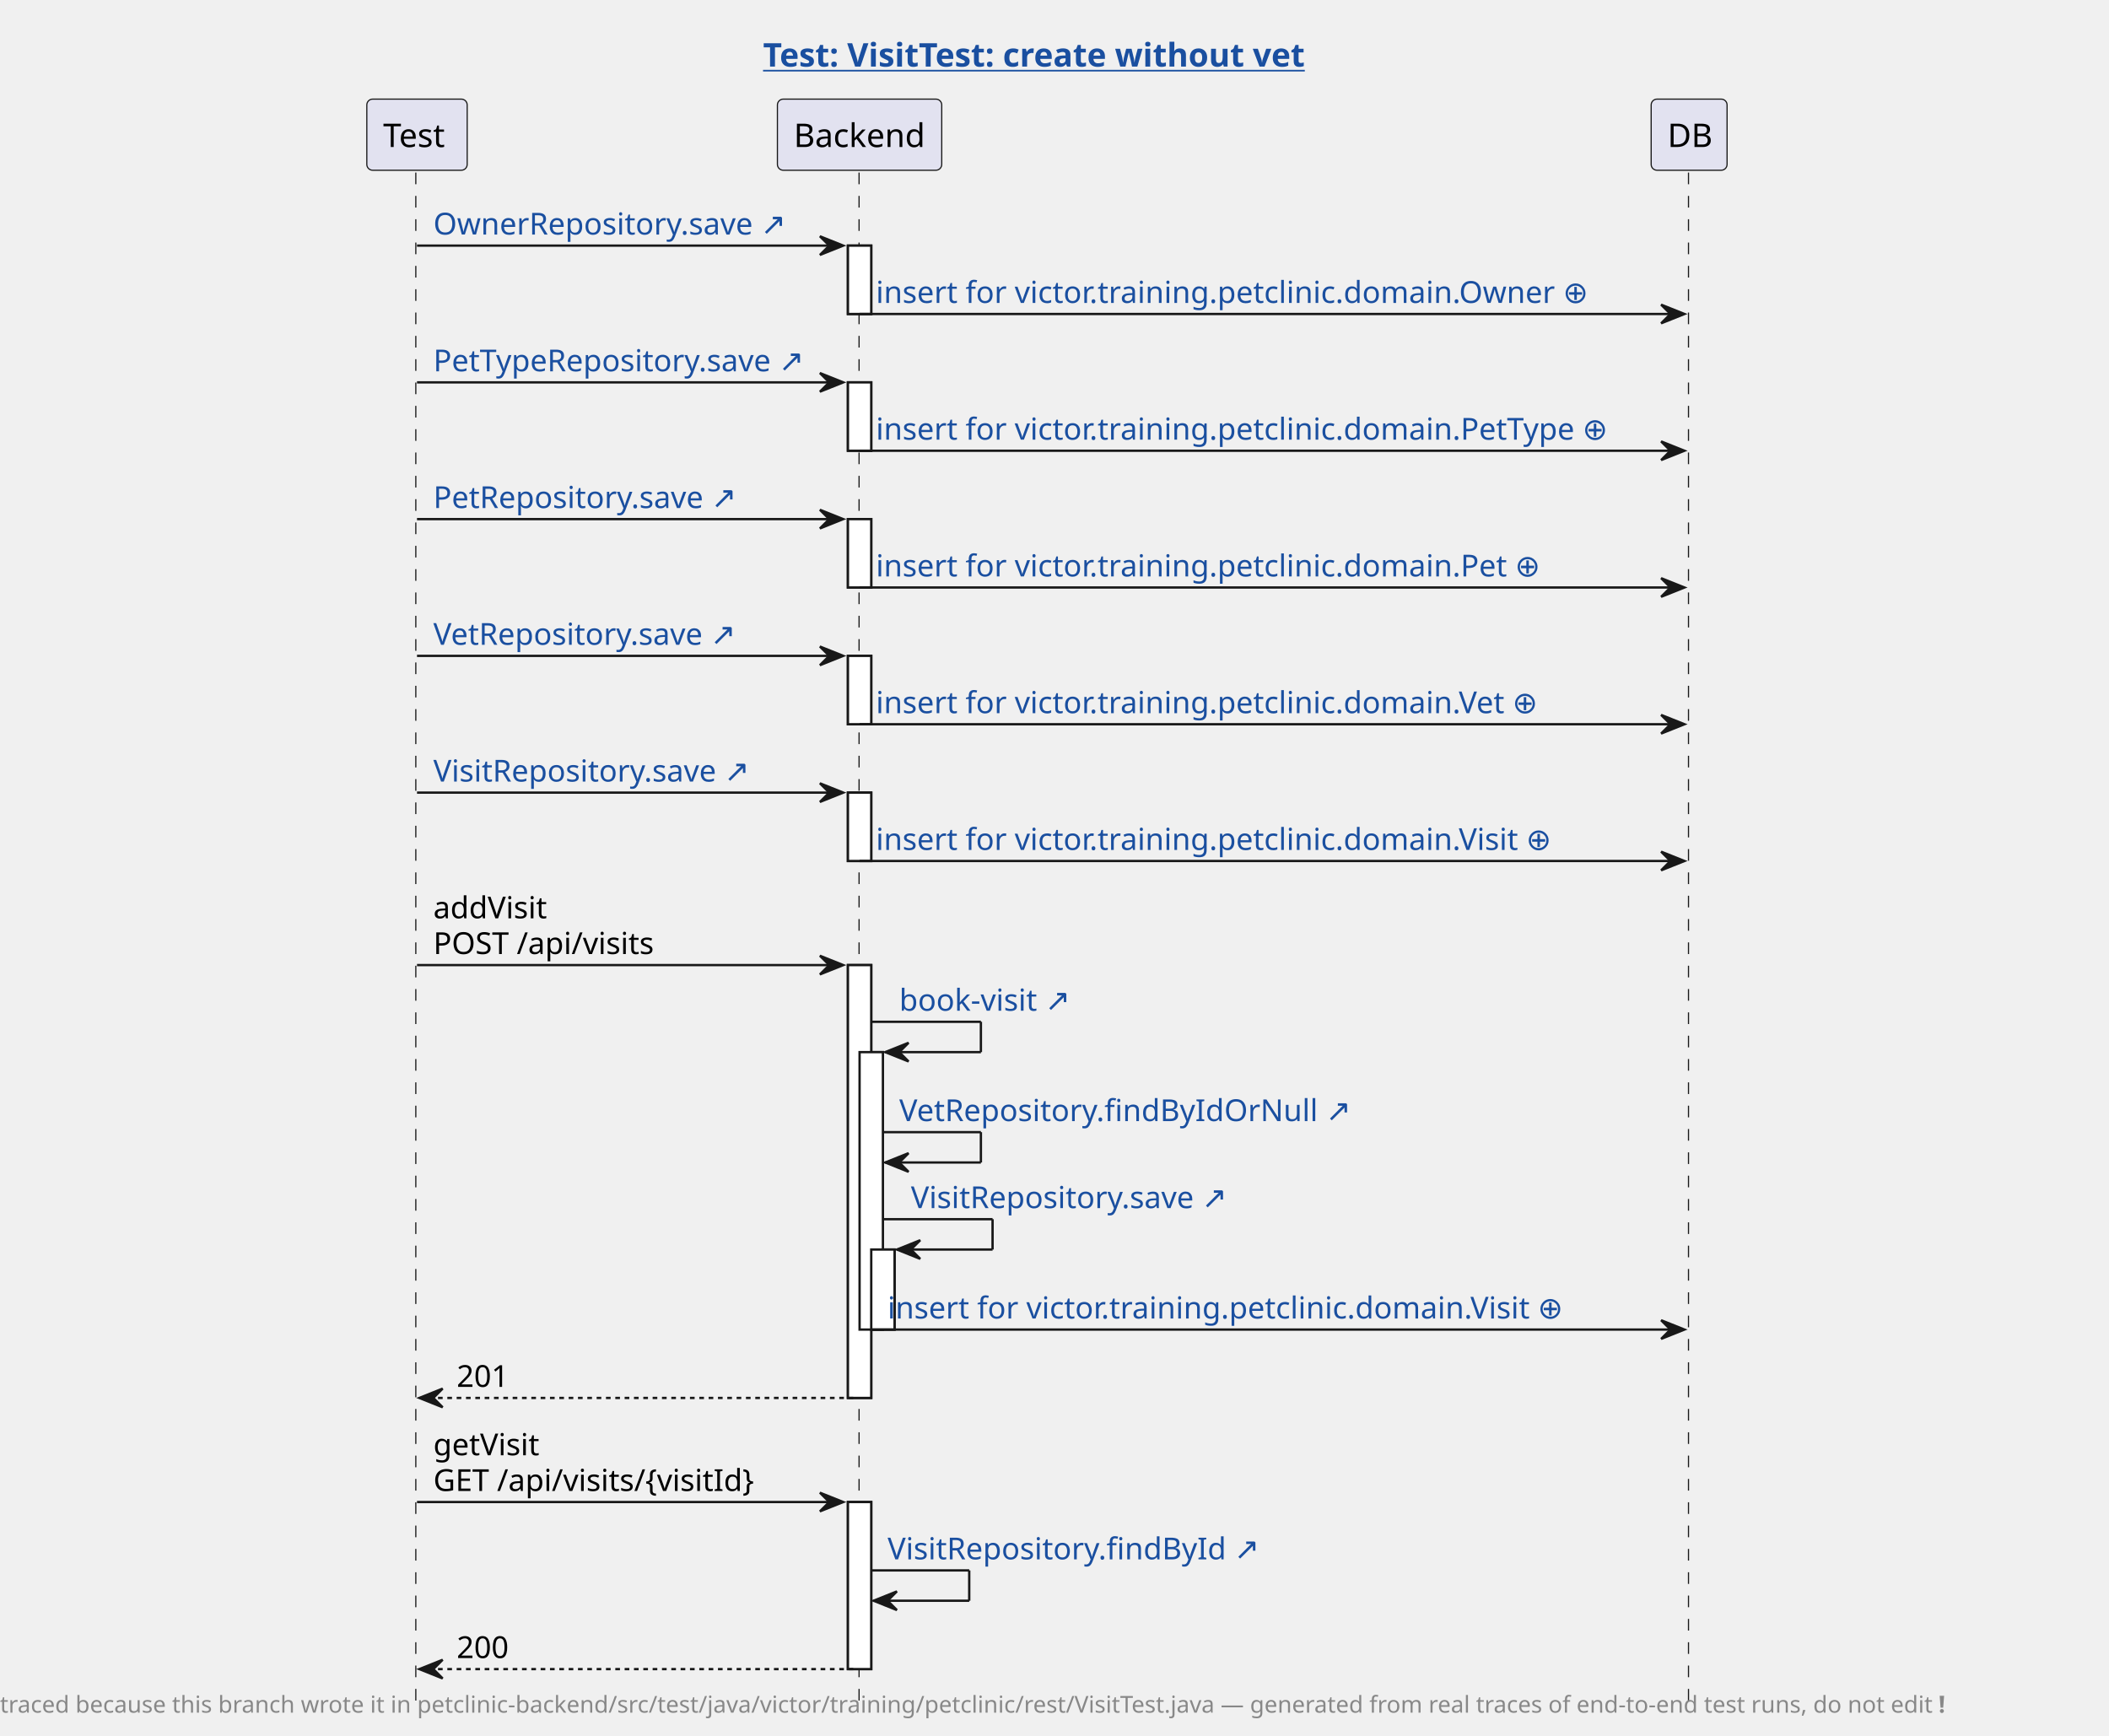
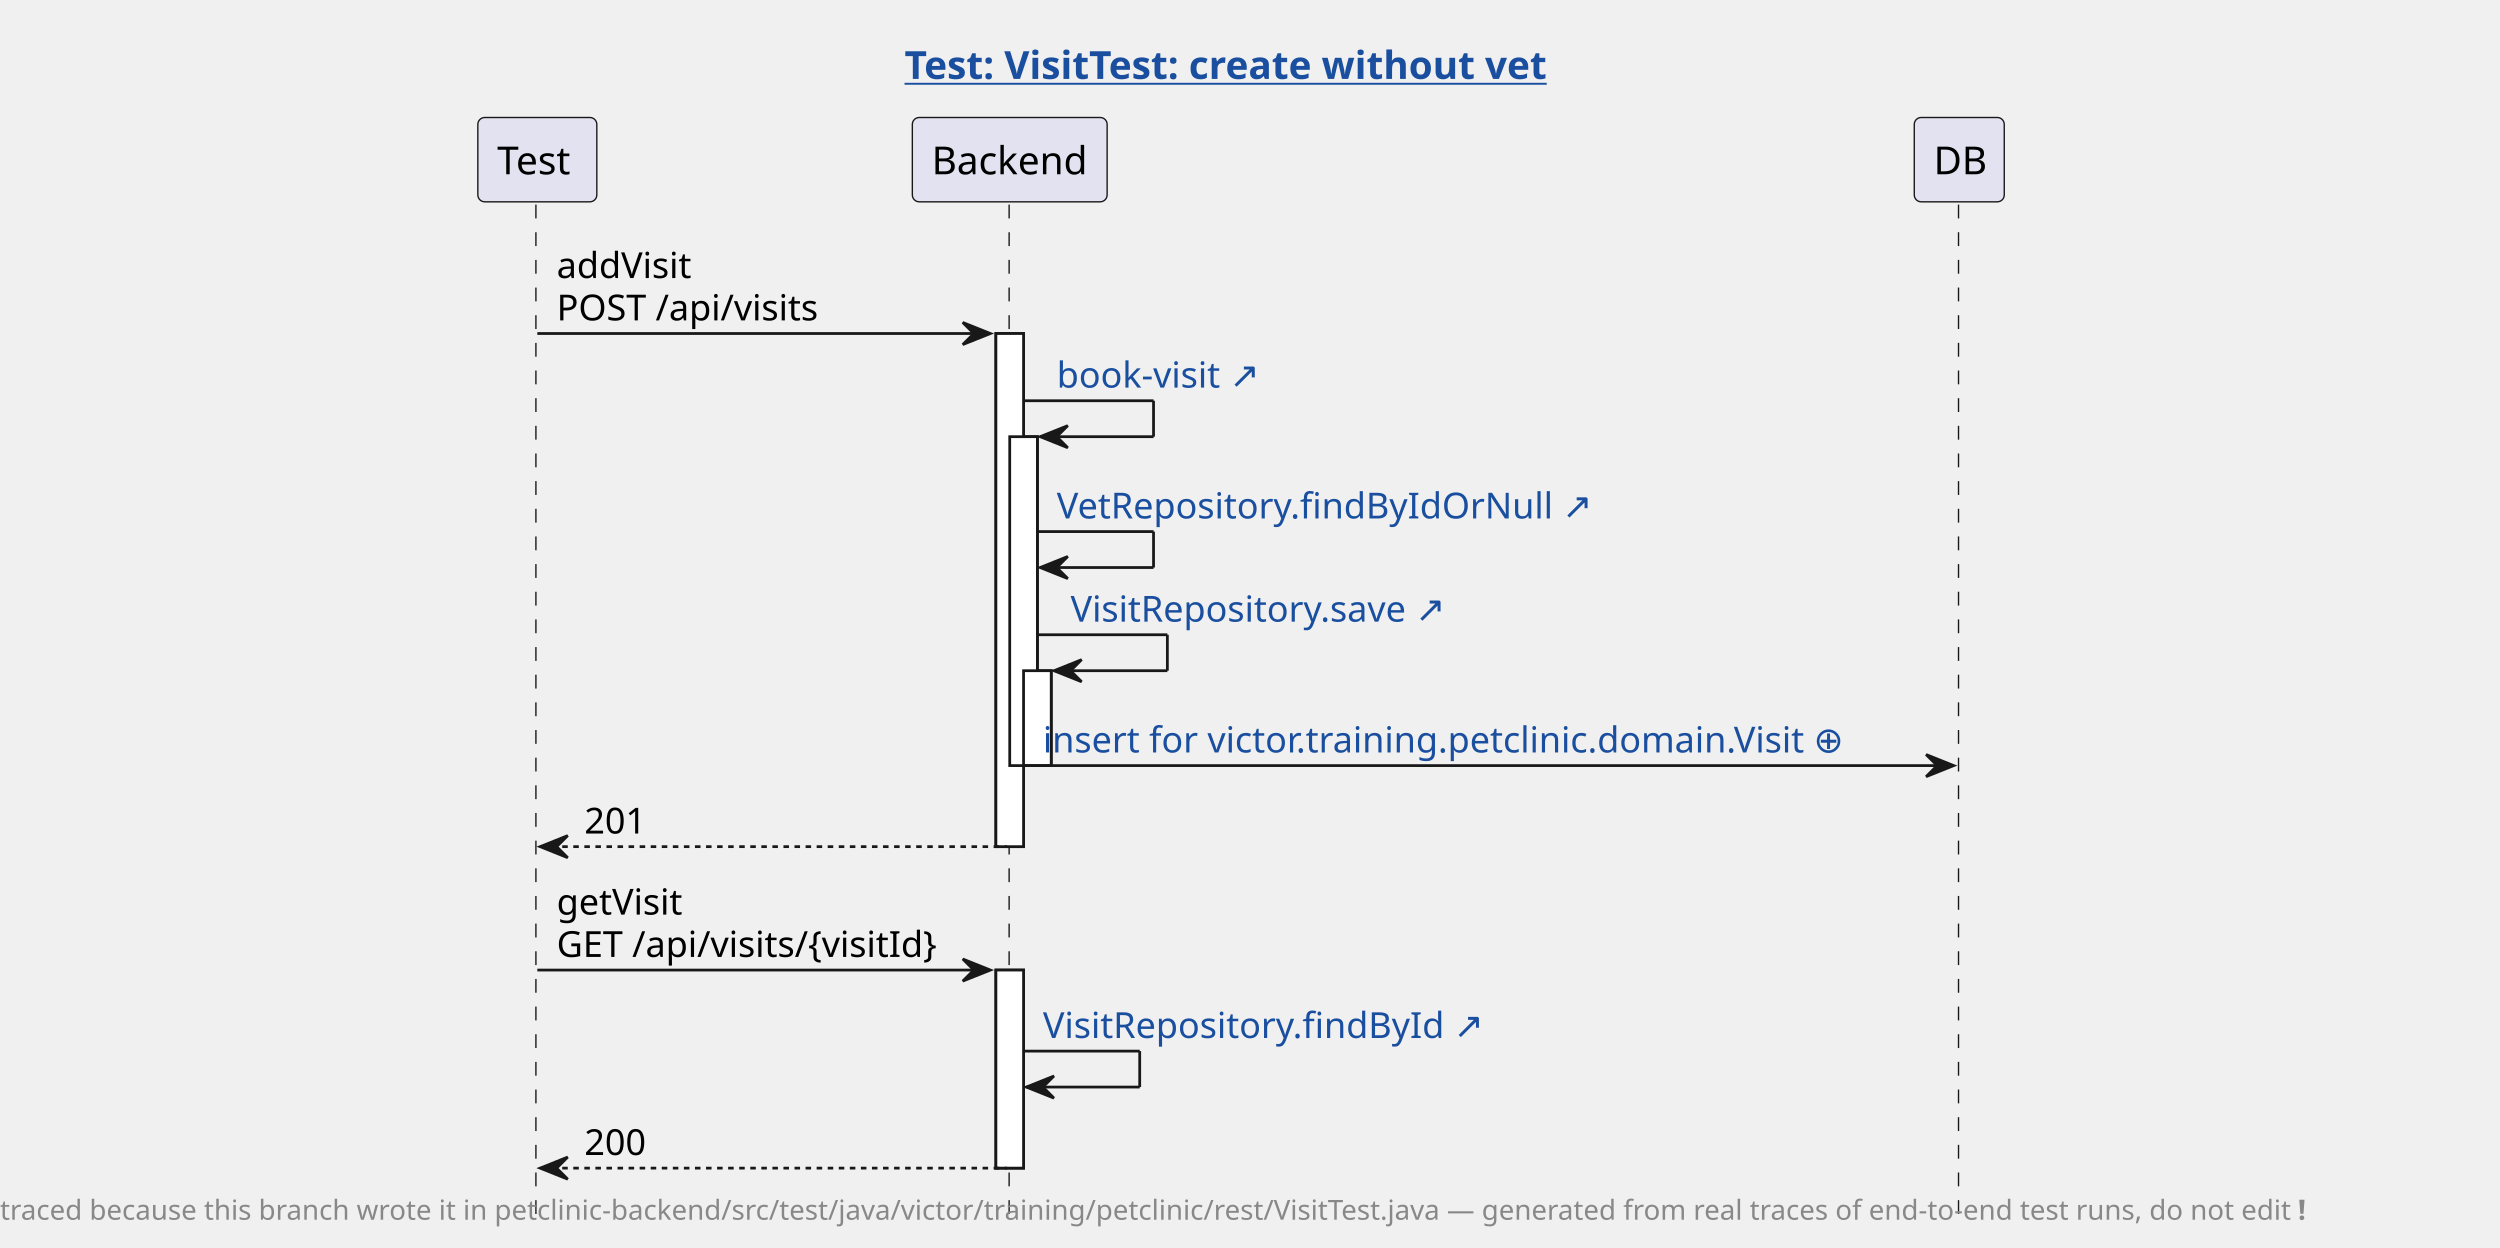
- <svg xmlns="http://www.w3.org/2000/svg" xmlns:xlink="http://www.w3.org/1999/xlink" contentStyleType="text/css" data-diagram-type="SEQUENCE" height="744px" preserveAspectRatio="none" style="width:904px;height:744px;background:#FFFFFF;" version="1.1" viewBox="0 0 904 744" width="904px" zoomAndPan="magnify">
+ <svg xmlns="http://www.w3.org/2000/svg" xmlns:xlink="http://www.w3.org/1999/xlink" contentStyleType="text/css" data-diagram-type="SEQUENCE" height="451px" preserveAspectRatio="none" style="width:904px;height:451px;background:#FFFFFF;" version="1.1" viewBox="0 0 904 451" width="904px" zoomAndPan="magnify">
  <defs />
  <g>
    <a href="src://petclinic-backend/src/test/java/victor/training/petclinic/rest/VisitTest.java:277" target="_top" title="Click to open the test" xlink:actuate="onRequest" xlink:href="src://petclinic-backend/src/test/java/victor/training/petclinic/rest/VisitTest.java:277" xlink:show="new" xlink:title="Click to open the test" xlink:type="simple">
      <text fill="#1A4FA0" font-family="sans-serif" font-size="14" font-weight="bold" lengthAdjust="spacing" text-decoration="underline" textLength="242.375" x="327.075" y="28.535">Test: VisitTest: create without vet</text>
    </a>
    <g>
-       <rect fill="#FFFFFF" height="29.311" style="stroke:#181818;stroke-width:1;" width="10" x="363.45" y="105.287" />
+       <rect fill="#FFFFFF" height="185.553" style="stroke:#181818;stroke-width:1;" width="10" x="360.119" y="120.598" />
    </g>
    <g>
-       <rect fill="#FFFFFF" height="29.311" style="stroke:#181818;stroke-width:1;" width="10" x="363.45" y="163.908" />
+       <rect fill="#FFFFFF" height="118.932" style="stroke:#181818;stroke-width:1;" width="10" x="365.119" y="157.908" />
    </g>
    <g>
-       <rect fill="#FFFFFF" height="29.311" style="stroke:#181818;stroke-width:1;" width="10" x="363.45" y="222.529" />
+       <rect fill="#FFFFFF" height="34.31" style="stroke:#181818;stroke-width:1;" width="10" x="370.119" y="242.529" />
    </g>
    <g>
-       <rect fill="#FFFFFF" height="29.311" style="stroke:#181818;stroke-width:1;" width="10" x="363.45" y="281.15" />
-     </g>
-     <g>
-       <rect fill="#FFFFFF" height="29.311" style="stroke:#181818;stroke-width:1;" width="10" x="363.45" y="339.772" />
-     </g>
-     <g>
-       <rect fill="#FFFFFF" height="185.553" style="stroke:#181818;stroke-width:1;" width="10" x="363.45" y="413.703" />
-     </g>
-     <g>
-       <rect fill="#FFFFFF" height="118.932" style="stroke:#181818;stroke-width:1;" width="10" x="368.45" y="451.014" />
-     </g>
-     <g>
-       <rect fill="#FFFFFF" height="34.31" style="stroke:#181818;stroke-width:1;" width="10" x="373.45" y="535.635" />
-     </g>
-     <g>
-       <rect fill="#FFFFFF" height="71.621" style="stroke:#181818;stroke-width:1;" width="10" x="363.45" y="643.877" />
+       <rect fill="#FFFFFF" height="71.621" style="stroke:#181818;stroke-width:1;" width="10" x="360.119" y="350.772" />
    </g>
    <g class="participant-lifeline" data-entity-uid="part1" data-qualified-name="Test" id="part1-lifeline">
      <g>
-         <rect fill="#000000" fill-opacity="0" height="659.521" width="8" x="174.744" y="73.977" />
-         <line style="stroke:#181818;stroke-width:0.5;stroke-dasharray:5,5;" x1="178.232" x2="178.232" y1="73.977" y2="733.498" />
+         <rect fill="#000000" fill-opacity="0" height="366.416" width="8" x="190.298" y="73.977" />
+         <line style="stroke:#181818;stroke-width:0.5;stroke-dasharray:5,5;" x1="193.785" x2="193.785" y1="73.977" y2="440.393" />
      </g>
    </g>
    <g class="participant-lifeline" data-entity-uid="part2" data-qualified-name="Backend" id="part2-lifeline">
      <g>
-         <rect fill="#000000" fill-opacity="0" height="659.521" width="8" x="364.45" y="73.977" />
-         <line style="stroke:#181818;stroke-width:0.5;stroke-dasharray:5,5;" x1="368.231" x2="368.231" y1="73.977" y2="733.498" />
+         <rect fill="#000000" fill-opacity="0" height="366.416" width="8" x="361.119" y="73.977" />
+         <line style="stroke:#181818;stroke-width:0.5;stroke-dasharray:5,5;" x1="364.901" x2="364.901" y1="73.977" y2="440.393" />
      </g>
    </g>
    <g class="participant-lifeline" data-entity-uid="part3" data-qualified-name="DB" id="part3-lifeline">
      <g>
-         <rect fill="#000000" fill-opacity="0" height="659.521" width="8" x="720.024" y="73.977" />
-         <line style="stroke:#181818;stroke-width:0.5;stroke-dasharray:5,5;" x1="723.755" x2="723.755" y1="73.977" y2="733.498" />
+         <rect fill="#000000" fill-opacity="0" height="366.416" width="8" x="704.471" y="73.977" />
+         <line style="stroke:#181818;stroke-width:0.5;stroke-dasharray:5,5;" x1="708.201" x2="708.201" y1="73.977" y2="440.393" />
      </g>
    </g>
    <g class="participant participant-head" data-entity-uid="part1" data-qualified-name="Test" id="part1-head">
-       <rect fill="#E2E2F0" height="30.488" rx="2.5" ry="2.5" style="stroke:#181818;stroke-width:0.5;" width="43.025" x="157.232" y="42.488" />
-       <text fill="#000000" font-family="sans-serif" font-size="14" lengthAdjust="spacing" textLength="29.025" x="164.232" y="63.023">Test</text>
+       <rect fill="#E2E2F0" height="30.488" rx="2.5" ry="2.5" style="stroke:#181818;stroke-width:0.5;" width="43.025" x="172.785" y="42.488" />
+       <text fill="#000000" font-family="sans-serif" font-size="14" lengthAdjust="spacing" textLength="29.025" x="179.785" y="63.023">Test</text>
    </g>
    <g class="participant participant-head" data-entity-uid="part2" data-qualified-name="Backend" id="part2-head">
-       <rect fill="#E2E2F0" height="30.488" rx="2.5" ry="2.5" style="stroke:#181818;stroke-width:0.5;" width="70.438" x="333.231" y="42.488" />
-       <text fill="#000000" font-family="sans-serif" font-size="14" lengthAdjust="spacing" textLength="56.438" x="340.231" y="63.023">Backend</text>
+       <rect fill="#E2E2F0" height="30.488" rx="2.5" ry="2.5" style="stroke:#181818;stroke-width:0.5;" width="70.438" x="329.901" y="42.488" />
+       <text fill="#000000" font-family="sans-serif" font-size="14" lengthAdjust="spacing" textLength="56.438" x="336.901" y="63.023">Backend</text>
    </g>
    <g class="participant participant-head" data-entity-uid="part3" data-qualified-name="DB" id="part3-head">
-       <rect fill="#E2E2F0" height="30.488" rx="2.5" ry="2.5" style="stroke:#181818;stroke-width:0.5;" width="32.539" x="707.755" y="42.488" />
-       <text fill="#000000" font-family="sans-serif" font-size="14" lengthAdjust="spacing" textLength="18.539" x="714.755" y="63.023">DB</text>
+       <rect fill="#E2E2F0" height="30.488" rx="2.5" ry="2.5" style="stroke:#181818;stroke-width:0.5;" width="32.539" x="692.201" y="42.488" />
+       <text fill="#000000" font-family="sans-serif" font-size="14" lengthAdjust="spacing" textLength="18.539" x="699.201" y="63.023">DB</text>
    </g>
    <g>
-       <rect fill="#FFFFFF" height="29.311" style="stroke:#181818;stroke-width:1;" width="10" x="363.45" y="105.287" />
+       <rect fill="#FFFFFF" height="185.553" style="stroke:#181818;stroke-width:1;" width="10" x="360.119" y="120.598" />
    </g>
    <g>
-       <rect fill="#FFFFFF" height="29.311" style="stroke:#181818;stroke-width:1;" width="10" x="363.45" y="163.908" />
+       <rect fill="#FFFFFF" height="118.932" style="stroke:#181818;stroke-width:1;" width="10" x="365.119" y="157.908" />
    </g>
    <g>
-       <rect fill="#FFFFFF" height="29.311" style="stroke:#181818;stroke-width:1;" width="10" x="363.45" y="222.529" />
+       <rect fill="#FFFFFF" height="34.31" style="stroke:#181818;stroke-width:1;" width="10" x="370.119" y="242.529" />
    </g>
    <g>
-       <rect fill="#FFFFFF" height="29.311" style="stroke:#181818;stroke-width:1;" width="10" x="363.45" y="281.15" />
-     </g>
-     <g>
-       <rect fill="#FFFFFF" height="29.311" style="stroke:#181818;stroke-width:1;" width="10" x="363.45" y="339.772" />
-     </g>
-     <g>
-       <rect fill="#FFFFFF" height="185.553" style="stroke:#181818;stroke-width:1;" width="10" x="363.45" y="413.703" />
-     </g>
-     <g>
-       <rect fill="#FFFFFF" height="118.932" style="stroke:#181818;stroke-width:1;" width="10" x="368.45" y="451.014" />
-     </g>
-     <g>
-       <rect fill="#FFFFFF" height="34.31" style="stroke:#181818;stroke-width:1;" width="10" x="373.45" y="535.635" />
-     </g>
-     <g>
-       <rect fill="#FFFFFF" height="71.621" style="stroke:#181818;stroke-width:1;" width="10" x="363.45" y="643.877" />
+       <rect fill="#FFFFFF" height="71.621" style="stroke:#181818;stroke-width:1;" width="10" x="360.119" y="350.772" />
    </g>
    <g class="message" data-entity-1="part1" data-entity-2="part2" id="msg1">
-       <polygon fill="#181818" points="351.45,101.287,361.45,105.287,351.45,109.287,355.45,105.287" style="stroke:#181818;stroke-width:1;" />
-       <line style="stroke:#181818;stroke-width:1;" x1="178.744" x2="357.45" y1="105.287" y2="105.287" />
-       <a href="src://petclinic-backend/src/main/java/victor/training/petclinic/repository/OwnerRepository.java:19" target="_top" title="Click to open OwnerRepository.save" xlink:actuate="onRequest" xlink:href="src://petclinic-backend/src/main/java/victor/training/petclinic/repository/OwnerRepository.java:19" xlink:show="new" xlink:title="Click to open OwnerRepository.save" xlink:type="simple">
-         <text fill="#1A4FA0" font-family="sans-serif" font-size="13" lengthAdjust="spacing" textLength="156.724" x="185.744" y="100.545">OwnerRepository.save ↗</text>
+       <polygon fill="#181818" points="348.119,116.598,358.119,120.598,348.119,124.598,352.119,120.598" style="stroke:#181818;stroke-width:1;" />
+       <line style="stroke:#181818;stroke-width:1;" x1="194.298" x2="354.119" y1="120.598" y2="120.598" />
+       <text fill="#000000" font-family="sans-serif" font-size="13" lengthAdjust="spacing" textLength="51.048" x="201.298" y="100.545">addVisit</text>
+       <text fill="#000000" font-family="sans-serif" font-size="13" lengthAdjust="spacing" textLength="101.734" x="201.298" y="115.856">POST /api/visits</text>
+     </g>
+     <g class="message" data-entity-1="part2" data-entity-2="part2" id="msg2">
+       <line style="stroke:#181818;stroke-width:1;" x1="370.119" x2="417.119" y1="144.908" y2="144.908" />
+       <line style="stroke:#181818;stroke-width:1;" x1="417.119" x2="417.119" y1="144.908" y2="157.908" />
+       <line style="stroke:#181818;stroke-width:1;" x1="376.119" x2="417.119" y1="157.908" y2="157.908" />
+       <polygon fill="#181818" points="386.119,153.908,376.119,157.908,386.119,161.908,382.119,157.908" style="stroke:#181818;stroke-width:1;" />
+       <a href="src://petclinic-backend/src/main/java/victor/training/petclinic/rest/VisitRestController.java:72" target="_top" title="Click to open VisitRestController.bookVisit" xlink:actuate="onRequest" xlink:href="src://petclinic-backend/src/main/java/victor/training/petclinic/rest/VisitRestController.java:72" xlink:show="new" xlink:title="Click to open VisitRestController.bookVisit" xlink:type="simple">
+         <text fill="#1A4FA0" font-family="sans-serif" font-size="13" lengthAdjust="spacing" textLength="82.12" x="382.119" y="140.166">book-visit ↗</text>
      </a>
    </g>
-     <g class="message" data-entity-1="part2" data-entity-2="part3" id="msg2">
-       <polygon fill="#181818" points="712.024,130.598,722.024,134.598,712.024,138.598,716.024,134.598" style="stroke:#181818;stroke-width:1;" />
-       <line style="stroke:#181818;stroke-width:1;" x1="368.45" x2="718.024" y1="134.598" y2="134.598" />
-       <a href="genseq://0bl9eup" target="_top" title="Click for the statement behind this call" xlink:actuate="onRequest" xlink:href="genseq://0bl9eup" xlink:show="new" xlink:title="Click for the statement behind this call" xlink:type="simple">
-         <text fill="#1A4FA0" font-family="sans-serif" font-size="13" lengthAdjust="spacing" textLength="317.592" x="375.45" y="129.856">insert for victor.training.petclinic.domain.Owner ⊕</text>
+     <g class="message" data-entity-1="part2" data-entity-2="part2" id="msg3">
+       <line style="stroke:#181818;stroke-width:1;" x1="375.119" x2="417.119" y1="192.219" y2="192.219" />
+       <line style="stroke:#181818;stroke-width:1;" x1="417.119" x2="417.119" y1="192.219" y2="205.219" />
+       <line style="stroke:#181818;stroke-width:1;" x1="376.119" x2="417.119" y1="205.219" y2="205.219" />
+       <polygon fill="#181818" points="386.119,201.219,376.119,205.219,386.119,209.219,382.119,205.219" style="stroke:#181818;stroke-width:1;" />
+       <a href="src://petclinic-backend/src/main/java/victor/training/petclinic/repository/VetRepository.java:19" target="_top" title="Click to open VetRepository.findByIdOrNull" xlink:actuate="onRequest" xlink:href="src://petclinic-backend/src/main/java/victor/training/petclinic/repository/VetRepository.java:19" xlink:show="new" xlink:title="Click to open VetRepository.findByIdOrNull" xlink:type="simple">
+         <text fill="#1A4FA0" font-family="sans-serif" font-size="13" lengthAdjust="spacing" textLength="200.395" x="382.119" y="187.477">VetRepository.findByIdOrNull ↗</text>
      </a>
    </g>
-     <g class="message" data-entity-1="part1" data-entity-2="part2" id="msg3">
-       <polygon fill="#181818" points="351.45,159.908,361.45,163.908,351.45,167.908,355.45,163.908" style="stroke:#181818;stroke-width:1;" />
-       <line style="stroke:#181818;stroke-width:1;" x1="178.744" x2="357.45" y1="163.908" y2="163.908" />
-       <a href="src://petclinic-backend/src/main/java/victor/training/petclinic/repository/PetTypeRepository.java:15" target="_top" title="Click to open PetTypeRepository.save" xlink:actuate="onRequest" xlink:href="src://petclinic-backend/src/main/java/victor/training/petclinic/repository/PetTypeRepository.java:15" xlink:show="new" xlink:title="Click to open PetTypeRepository.save" xlink:type="simple">
-         <text fill="#1A4FA0" font-family="sans-serif" font-size="13" lengthAdjust="spacing" textLength="165.706" x="185.744" y="159.166">PetTypeRepository.save ↗</text>
+     <g class="message" data-entity-1="part2" data-entity-2="part2" id="msg4">
+       <line style="stroke:#181818;stroke-width:1;" x1="375.119" x2="422.119" y1="229.529" y2="229.529" />
+       <line style="stroke:#181818;stroke-width:1;" x1="422.119" x2="422.119" y1="229.529" y2="242.529" />
+       <line style="stroke:#181818;stroke-width:1;" x1="381.119" x2="422.119" y1="242.529" y2="242.529" />
+       <polygon fill="#181818" points="391.119,238.529,381.119,242.529,391.119,246.529,387.119,242.529" style="stroke:#181818;stroke-width:1;" />
+       <a href="src://petclinic-backend/src/main/java/victor/training/petclinic/repository/VisitRepository.java:14" target="_top" title="Click to open VisitRepository.save" xlink:actuate="onRequest" xlink:href="src://petclinic-backend/src/main/java/victor/training/petclinic/repository/VisitRepository.java:14" xlink:show="new" xlink:title="Click to open VisitRepository.save" xlink:type="simple">
+         <text fill="#1A4FA0" font-family="sans-serif" font-size="13" lengthAdjust="spacing" textLength="143.482" x="387.119" y="224.787">VisitRepository.save ↗</text>
      </a>
    </g>
-     <g class="message" data-entity-1="part2" data-entity-2="part3" id="msg4">
-       <polygon fill="#181818" points="712.024,189.219,722.024,193.219,712.024,197.219,716.024,193.219" style="stroke:#181818;stroke-width:1;" />
-       <line style="stroke:#181818;stroke-width:1;" x1="368.45" x2="718.024" y1="193.219" y2="193.219" />
-       <a href="genseq://0p9c7zm" target="_top" title="Click for the statement behind this call" xlink:actuate="onRequest" xlink:href="genseq://0p9c7zm" xlink:show="new" xlink:title="Click for the statement behind this call" xlink:type="simple">
-         <text fill="#1A4FA0" font-family="sans-serif" font-size="13" lengthAdjust="spacing" textLength="326.574" x="375.45" y="188.477">insert for victor.training.petclinic.domain.PetType ⊕</text>
+     <g class="message" data-entity-1="part2" data-entity-2="part3" id="msg5">
+       <polygon fill="#181818" points="696.471,272.84,706.471,276.84,696.471,280.84,700.471,276.84" style="stroke:#181818;stroke-width:1;" />
+       <line style="stroke:#181818;stroke-width:1;" x1="370.119" x2="702.471" y1="276.84" y2="276.84" />
+       <a href="genseq://0wrflqr" target="_top" title="Click for the statement behind this call" xlink:actuate="onRequest" xlink:href="genseq://0wrflqr" xlink:show="new" xlink:title="Click for the statement behind this call" xlink:type="simple">
+         <text fill="#1A4FA0" font-family="sans-serif" font-size="13" lengthAdjust="spacing" textLength="304.351" x="377.119" y="272.098">insert for victor.training.petclinic.domain.Visit ⊕</text>
      </a>
    </g>
-     <g class="message" data-entity-1="part1" data-entity-2="part2" id="msg5">
-       <polygon fill="#181818" points="351.45,218.529,361.45,222.529,351.45,226.529,355.45,222.529" style="stroke:#181818;stroke-width:1;" />
-       <line style="stroke:#181818;stroke-width:1;" x1="178.744" x2="357.45" y1="222.529" y2="222.529" />
-       <a href="src://petclinic-backend/src/main/java/victor/training/petclinic/repository/PetRepository.java:18" target="_top" title="Click to open PetRepository.save" xlink:actuate="onRequest" xlink:href="src://petclinic-backend/src/main/java/victor/training/petclinic/repository/PetRepository.java:18" xlink:show="new" xlink:title="Click to open PetRepository.save" xlink:type="simple">
-         <text fill="#1A4FA0" font-family="sans-serif" font-size="13" lengthAdjust="spacing" textLength="135.269" x="185.744" y="217.787">PetRepository.save ↗</text>
+     <g class="message" data-entity-1="part2" data-entity-2="part1" id="msg6">
+       <polygon fill="#181818" points="205.298,302.15,195.298,306.15,205.298,310.15,201.298,306.15" style="stroke:#181818;stroke-width:1;" />
+       <line style="stroke:#181818;stroke-width:1;stroke-dasharray:2,2;" x1="199.298" x2="364.119" y1="306.15" y2="306.15" />
+       <text fill="#000000" font-family="sans-serif" font-size="13" lengthAdjust="spacing" textLength="24.661" x="211.298" y="301.408">201</text>
+     </g>
+     <g class="message" data-entity-1="part1" data-entity-2="part2" id="msg7">
+       <polygon fill="#181818" points="348.119,346.772,358.119,350.772,348.119,354.772,352.119,350.772" style="stroke:#181818;stroke-width:1;" />
+       <line style="stroke:#181818;stroke-width:1;" x1="194.298" x2="354.119" y1="350.772" y2="350.772" />
+       <text fill="#000000" font-family="sans-serif" font-size="13" lengthAdjust="spacing" textLength="47.715" x="201.298" y="330.719">getVisit</text>
+       <text fill="#000000" font-family="sans-serif" font-size="13" lengthAdjust="spacing" textLength="146.821" x="201.298" y="346.029">GET /api/visits/{visitId}</text>
+     </g>
+     <g class="message" data-entity-1="part2" data-entity-2="part2" id="msg8">
+       <line style="stroke:#181818;stroke-width:1;" x1="370.119" x2="412.119" y1="380.082" y2="380.082" />
+       <line style="stroke:#181818;stroke-width:1;" x1="412.119" x2="412.119" y1="380.082" y2="393.082" />
+       <line style="stroke:#181818;stroke-width:1;" x1="371.119" x2="412.119" y1="393.082" y2="393.082" />
+       <polygon fill="#181818" points="381.119,389.082,371.119,393.082,381.119,397.082,377.119,393.082" style="stroke:#181818;stroke-width:1;" />
+       <a href="src://petclinic-backend/src/main/java/victor/training/petclinic/repository/VisitRepository.java:12" target="_top" title="Click to open VisitRepository.findById" xlink:actuate="onRequest" xlink:href="src://petclinic-backend/src/main/java/victor/training/petclinic/repository/VisitRepository.java:12" xlink:show="new" xlink:title="Click to open VisitRepository.findById" xlink:type="simple">
+         <text fill="#1A4FA0" font-family="sans-serif" font-size="13" lengthAdjust="spacing" textLength="166.69" x="377.119" y="375.34">VisitRepository.findById ↗</text>
      </a>
    </g>
-     <g class="message" data-entity-1="part2" data-entity-2="part3" id="msg6">
-       <polygon fill="#181818" points="712.024,247.84,722.024,251.84,712.024,255.84,716.024,251.84" style="stroke:#181818;stroke-width:1;" />
-       <line style="stroke:#181818;stroke-width:1;" x1="368.45" x2="718.024" y1="251.84" y2="251.84" />
-       <a href="genseq://051oswl" target="_top" title="Click for the statement behind this call" xlink:actuate="onRequest" xlink:href="genseq://051oswl" xlink:show="new" xlink:title="Click for the statement behind this call" xlink:type="simple">
-         <text fill="#1A4FA0" font-family="sans-serif" font-size="13" lengthAdjust="spacing" textLength="296.137" x="375.45" y="247.098">insert for victor.training.petclinic.domain.Pet ⊕</text>
-       </a>
+     <g class="message" data-entity-1="part2" data-entity-2="part1" id="msg9">
+       <polygon fill="#181818" points="205.298,418.393,195.298,422.393,205.298,426.393,201.298,422.393" style="stroke:#181818;stroke-width:1;" />
+       <line style="stroke:#181818;stroke-width:1;stroke-dasharray:2,2;" x1="199.298" x2="364.119" y1="422.393" y2="422.393" />
+       <text fill="#000000" font-family="sans-serif" font-size="13" lengthAdjust="spacing" textLength="24.661" x="211.298" y="417.65">200</text>
    </g>
-     <g class="message" data-entity-1="part1" data-entity-2="part2" id="msg7">
-       <polygon fill="#181818" points="351.45,277.15,361.45,281.15,351.45,285.15,355.45,281.15" style="stroke:#181818;stroke-width:1;" />
-       <line style="stroke:#181818;stroke-width:1;" x1="178.744" x2="357.45" y1="281.15" y2="281.15" />
-       <a href="src://petclinic-backend/src/main/java/victor/training/petclinic/repository/VetRepository.java:23" target="_top" title="Click to open VetRepository.save" xlink:actuate="onRequest" xlink:href="src://petclinic-backend/src/main/java/victor/training/petclinic/repository/VetRepository.java:23" xlink:show="new" xlink:title="Click to open VetRepository.save" xlink:type="simple">
-         <text fill="#1A4FA0" font-family="sans-serif" font-size="13" lengthAdjust="spacing" textLength="136.583" x="185.744" y="276.408">VetRepository.save ↗</text>
-       </a>
-     </g>
-     <g class="message" data-entity-1="part2" data-entity-2="part3" id="msg8">
-       <polygon fill="#181818" points="712.024,306.461,722.024,310.461,712.024,314.461,716.024,310.461" style="stroke:#181818;stroke-width:1;" />
-       <line style="stroke:#181818;stroke-width:1;" x1="368.45" x2="718.024" y1="310.461" y2="310.461" />
-       <a href="genseq://1rbt9aw" target="_top" title="Click for the statement behind this call" xlink:actuate="onRequest" xlink:href="genseq://1rbt9aw" xlink:show="new" xlink:title="Click for the statement behind this call" xlink:type="simple">
-         <text fill="#1A4FA0" font-family="sans-serif" font-size="13" lengthAdjust="spacing" textLength="297.451" x="375.45" y="305.719">insert for victor.training.petclinic.domain.Vet ⊕</text>
-       </a>
-     </g>
-     <g class="message" data-entity-1="part1" data-entity-2="part2" id="msg9">
-       <polygon fill="#181818" points="351.45,335.772,361.45,339.772,351.45,343.772,355.45,339.772" style="stroke:#181818;stroke-width:1;" />
-       <line style="stroke:#181818;stroke-width:1;" x1="178.744" x2="357.45" y1="339.772" y2="339.772" />
-       <a href="src://petclinic-backend/src/main/java/victor/training/petclinic/repository/VisitRepository.java:14" target="_top" title="Click to open VisitRepository.save" xlink:actuate="onRequest" xlink:href="src://petclinic-backend/src/main/java/victor/training/petclinic/repository/VisitRepository.java:14" xlink:show="new" xlink:title="Click to open VisitRepository.save" xlink:type="simple">
-         <text fill="#1A4FA0" font-family="sans-serif" font-size="13" lengthAdjust="spacing" textLength="143.482" x="185.744" y="335.029">VisitRepository.save ↗</text>
-       </a>
-     </g>
-     <g class="message" data-entity-1="part2" data-entity-2="part3" id="msg10">
-       <polygon fill="#181818" points="712.024,365.082,722.024,369.082,712.024,373.082,716.024,369.082" style="stroke:#181818;stroke-width:1;" />
-       <line style="stroke:#181818;stroke-width:1;" x1="368.45" x2="718.024" y1="369.082" y2="369.082" />
-       <a href="genseq://0gghs15" target="_top" title="Click for the statement behind this call" xlink:actuate="onRequest" xlink:href="genseq://0gghs15" xlink:show="new" xlink:title="Click for the statement behind this call" xlink:type="simple">
-         <text fill="#1A4FA0" font-family="sans-serif" font-size="13" lengthAdjust="spacing" textLength="304.351" x="375.45" y="364.34">insert for victor.training.petclinic.domain.Visit ⊕</text>
-       </a>
-     </g>
-     <g class="message" data-entity-1="part1" data-entity-2="part2" id="msg11">
-       <polygon fill="#181818" points="351.45,409.703,361.45,413.703,351.45,417.703,355.45,413.703" style="stroke:#181818;stroke-width:1;" />
-       <line style="stroke:#181818;stroke-width:1;" x1="178.744" x2="357.45" y1="413.703" y2="413.703" />
-       <text fill="#000000" font-family="sans-serif" font-size="13" lengthAdjust="spacing" textLength="51.048" x="185.744" y="393.65">addVisit</text>
-       <text fill="#000000" font-family="sans-serif" font-size="13" lengthAdjust="spacing" textLength="101.734" x="185.744" y="408.961">POST /api/visits</text>
-     </g>
-     <g class="message" data-entity-1="part2" data-entity-2="part2" id="msg12">
-       <line style="stroke:#181818;stroke-width:1;" x1="373.45" x2="420.45" y1="438.014" y2="438.014" />
-       <line style="stroke:#181818;stroke-width:1;" x1="420.45" x2="420.45" y1="438.014" y2="451.014" />
-       <line style="stroke:#181818;stroke-width:1;" x1="379.45" x2="420.45" y1="451.014" y2="451.014" />
-       <polygon fill="#181818" points="389.45,447.014,379.45,451.014,389.45,455.014,385.45,451.014" style="stroke:#181818;stroke-width:1;" />
-       <a href="src://petclinic-backend/src/main/java/victor/training/petclinic/rest/VisitRestController.java:72" target="_top" title="Click to open VisitRestController.bookVisit" xlink:actuate="onRequest" xlink:href="src://petclinic-backend/src/main/java/victor/training/petclinic/rest/VisitRestController.java:72" xlink:show="new" xlink:title="Click to open VisitRestController.bookVisit" xlink:type="simple">
-         <text fill="#1A4FA0" font-family="sans-serif" font-size="13" lengthAdjust="spacing" textLength="82.12" x="385.45" y="433.272">book-visit ↗</text>
-       </a>
-     </g>
-     <g class="message" data-entity-1="part2" data-entity-2="part2" id="msg13">
-       <line style="stroke:#181818;stroke-width:1;" x1="378.45" x2="420.45" y1="485.324" y2="485.324" />
-       <line style="stroke:#181818;stroke-width:1;" x1="420.45" x2="420.45" y1="485.324" y2="498.324" />
-       <line style="stroke:#181818;stroke-width:1;" x1="379.45" x2="420.45" y1="498.324" y2="498.324" />
-       <polygon fill="#181818" points="389.45,494.324,379.45,498.324,389.45,502.324,385.45,498.324" style="stroke:#181818;stroke-width:1;" />
-       <a href="src://petclinic-backend/src/main/java/victor/training/petclinic/repository/VetRepository.java:19" target="_top" title="Click to open VetRepository.findByIdOrNull" xlink:actuate="onRequest" xlink:href="src://petclinic-backend/src/main/java/victor/training/petclinic/repository/VetRepository.java:19" xlink:show="new" xlink:title="Click to open VetRepository.findByIdOrNull" xlink:type="simple">
-         <text fill="#1A4FA0" font-family="sans-serif" font-size="13" lengthAdjust="spacing" textLength="200.395" x="385.45" y="480.582">VetRepository.findByIdOrNull ↗</text>
-       </a>
-     </g>
-     <g class="message" data-entity-1="part2" data-entity-2="part2" id="msg14">
-       <line style="stroke:#181818;stroke-width:1;" x1="378.45" x2="425.45" y1="522.635" y2="522.635" />
-       <line style="stroke:#181818;stroke-width:1;" x1="425.45" x2="425.45" y1="522.635" y2="535.635" />
-       <line style="stroke:#181818;stroke-width:1;" x1="384.45" x2="425.45" y1="535.635" y2="535.635" />
-       <polygon fill="#181818" points="394.45,531.635,384.45,535.635,394.45,539.635,390.45,535.635" style="stroke:#181818;stroke-width:1;" />
-       <a href="src://petclinic-backend/src/main/java/victor/training/petclinic/repository/VisitRepository.java:14" target="_top" title="Click to open VisitRepository.save" xlink:actuate="onRequest" xlink:href="src://petclinic-backend/src/main/java/victor/training/petclinic/repository/VisitRepository.java:14" xlink:show="new" xlink:title="Click to open VisitRepository.save" xlink:type="simple">
-         <text fill="#1A4FA0" font-family="sans-serif" font-size="13" lengthAdjust="spacing" textLength="143.482" x="390.45" y="517.893">VisitRepository.save ↗</text>
-       </a>
-     </g>
-     <g class="message" data-entity-1="part2" data-entity-2="part3" id="msg15">
-       <polygon fill="#181818" points="712.024,565.945,722.024,569.945,712.024,573.945,716.024,569.945" style="stroke:#181818;stroke-width:1;" />
-       <line style="stroke:#181818;stroke-width:1;" x1="373.45" x2="718.024" y1="569.945" y2="569.945" />
-       <a href="genseq://033o5yx" target="_top" title="Click for the statement behind this call" xlink:actuate="onRequest" xlink:href="genseq://033o5yx" xlink:show="new" xlink:title="Click for the statement behind this call" xlink:type="simple">
-         <text fill="#1A4FA0" font-family="sans-serif" font-size="13" lengthAdjust="spacing" textLength="304.351" x="380.45" y="565.203">insert for victor.training.petclinic.domain.Visit ⊕</text>
-       </a>
-     </g>
-     <g class="message" data-entity-1="part2" data-entity-2="part1" id="msg16">
-       <polygon fill="#181818" points="189.744,595.256,179.744,599.256,189.744,603.256,185.744,599.256" style="stroke:#181818;stroke-width:1;" />
-       <line style="stroke:#181818;stroke-width:1;stroke-dasharray:2,2;" x1="183.744" x2="367.45" y1="599.256" y2="599.256" />
-       <text fill="#000000" font-family="sans-serif" font-size="13" lengthAdjust="spacing" textLength="24.661" x="195.744" y="594.514">201</text>
-     </g>
-     <g class="message" data-entity-1="part1" data-entity-2="part2" id="msg17">
-       <polygon fill="#181818" points="351.45,639.877,361.45,643.877,351.45,647.877,355.45,643.877" style="stroke:#181818;stroke-width:1;" />
-       <line style="stroke:#181818;stroke-width:1;" x1="178.744" x2="357.45" y1="643.877" y2="643.877" />
-       <text fill="#000000" font-family="sans-serif" font-size="13" lengthAdjust="spacing" textLength="47.715" x="185.744" y="623.824">getVisit</text>
-       <text fill="#000000" font-family="sans-serif" font-size="13" lengthAdjust="spacing" textLength="146.821" x="185.744" y="639.135">GET /api/visits/{visitId}</text>
-     </g>
-     <g class="message" data-entity-1="part2" data-entity-2="part2" id="msg18">
-       <line style="stroke:#181818;stroke-width:1;" x1="373.45" x2="415.45" y1="673.188" y2="673.188" />
-       <line style="stroke:#181818;stroke-width:1;" x1="415.45" x2="415.45" y1="673.188" y2="686.188" />
-       <line style="stroke:#181818;stroke-width:1;" x1="374.45" x2="415.45" y1="686.188" y2="686.188" />
-       <polygon fill="#181818" points="384.45,682.188,374.45,686.188,384.45,690.188,380.45,686.188" style="stroke:#181818;stroke-width:1;" />
-       <a href="src://petclinic-backend/src/main/java/victor/training/petclinic/repository/VisitRepository.java:12" target="_top" title="Click to open VisitRepository.findById" xlink:actuate="onRequest" xlink:href="src://petclinic-backend/src/main/java/victor/training/petclinic/repository/VisitRepository.java:12" xlink:show="new" xlink:title="Click to open VisitRepository.findById" xlink:type="simple">
-         <text fill="#1A4FA0" font-family="sans-serif" font-size="13" lengthAdjust="spacing" textLength="166.69" x="380.45" y="668.445">VisitRepository.findById ↗</text>
-       </a>
-     </g>
-     <g class="message" data-entity-1="part2" data-entity-2="part1" id="msg19">
-       <polygon fill="#181818" points="189.744,711.498,179.744,715.498,189.744,719.498,185.744,715.498" style="stroke:#181818;stroke-width:1;" />
-       <line style="stroke:#181818;stroke-width:1;stroke-dasharray:2,2;" x1="183.744" x2="367.45" y1="715.498" y2="715.498" />
-       <text fill="#000000" font-family="sans-serif" font-size="13" lengthAdjust="spacing" textLength="24.661" x="195.744" y="710.756">200</text>
-     </g>
-     <text fill="#888888" font-family="sans-serif" font-size="10" lengthAdjust="spacing" textLength="896.525" x="0" y="734.166">traced because this branch wrote it in petclinic-backend/src/test/java/victor/training/petclinic/rest/VisitTest.java — generated from real traces of end-to-end test runs, do not edit ❗</text>
+     <text fill="#888888" font-family="sans-serif" font-size="10" lengthAdjust="spacing" textLength="896.525" x="0" y="441.06">traced because this branch wrote it in petclinic-backend/src/test/java/victor/training/petclinic/rest/VisitTest.java — generated from real traces of end-to-end test runs, do not edit ❗</text>
  </g>
</svg>
